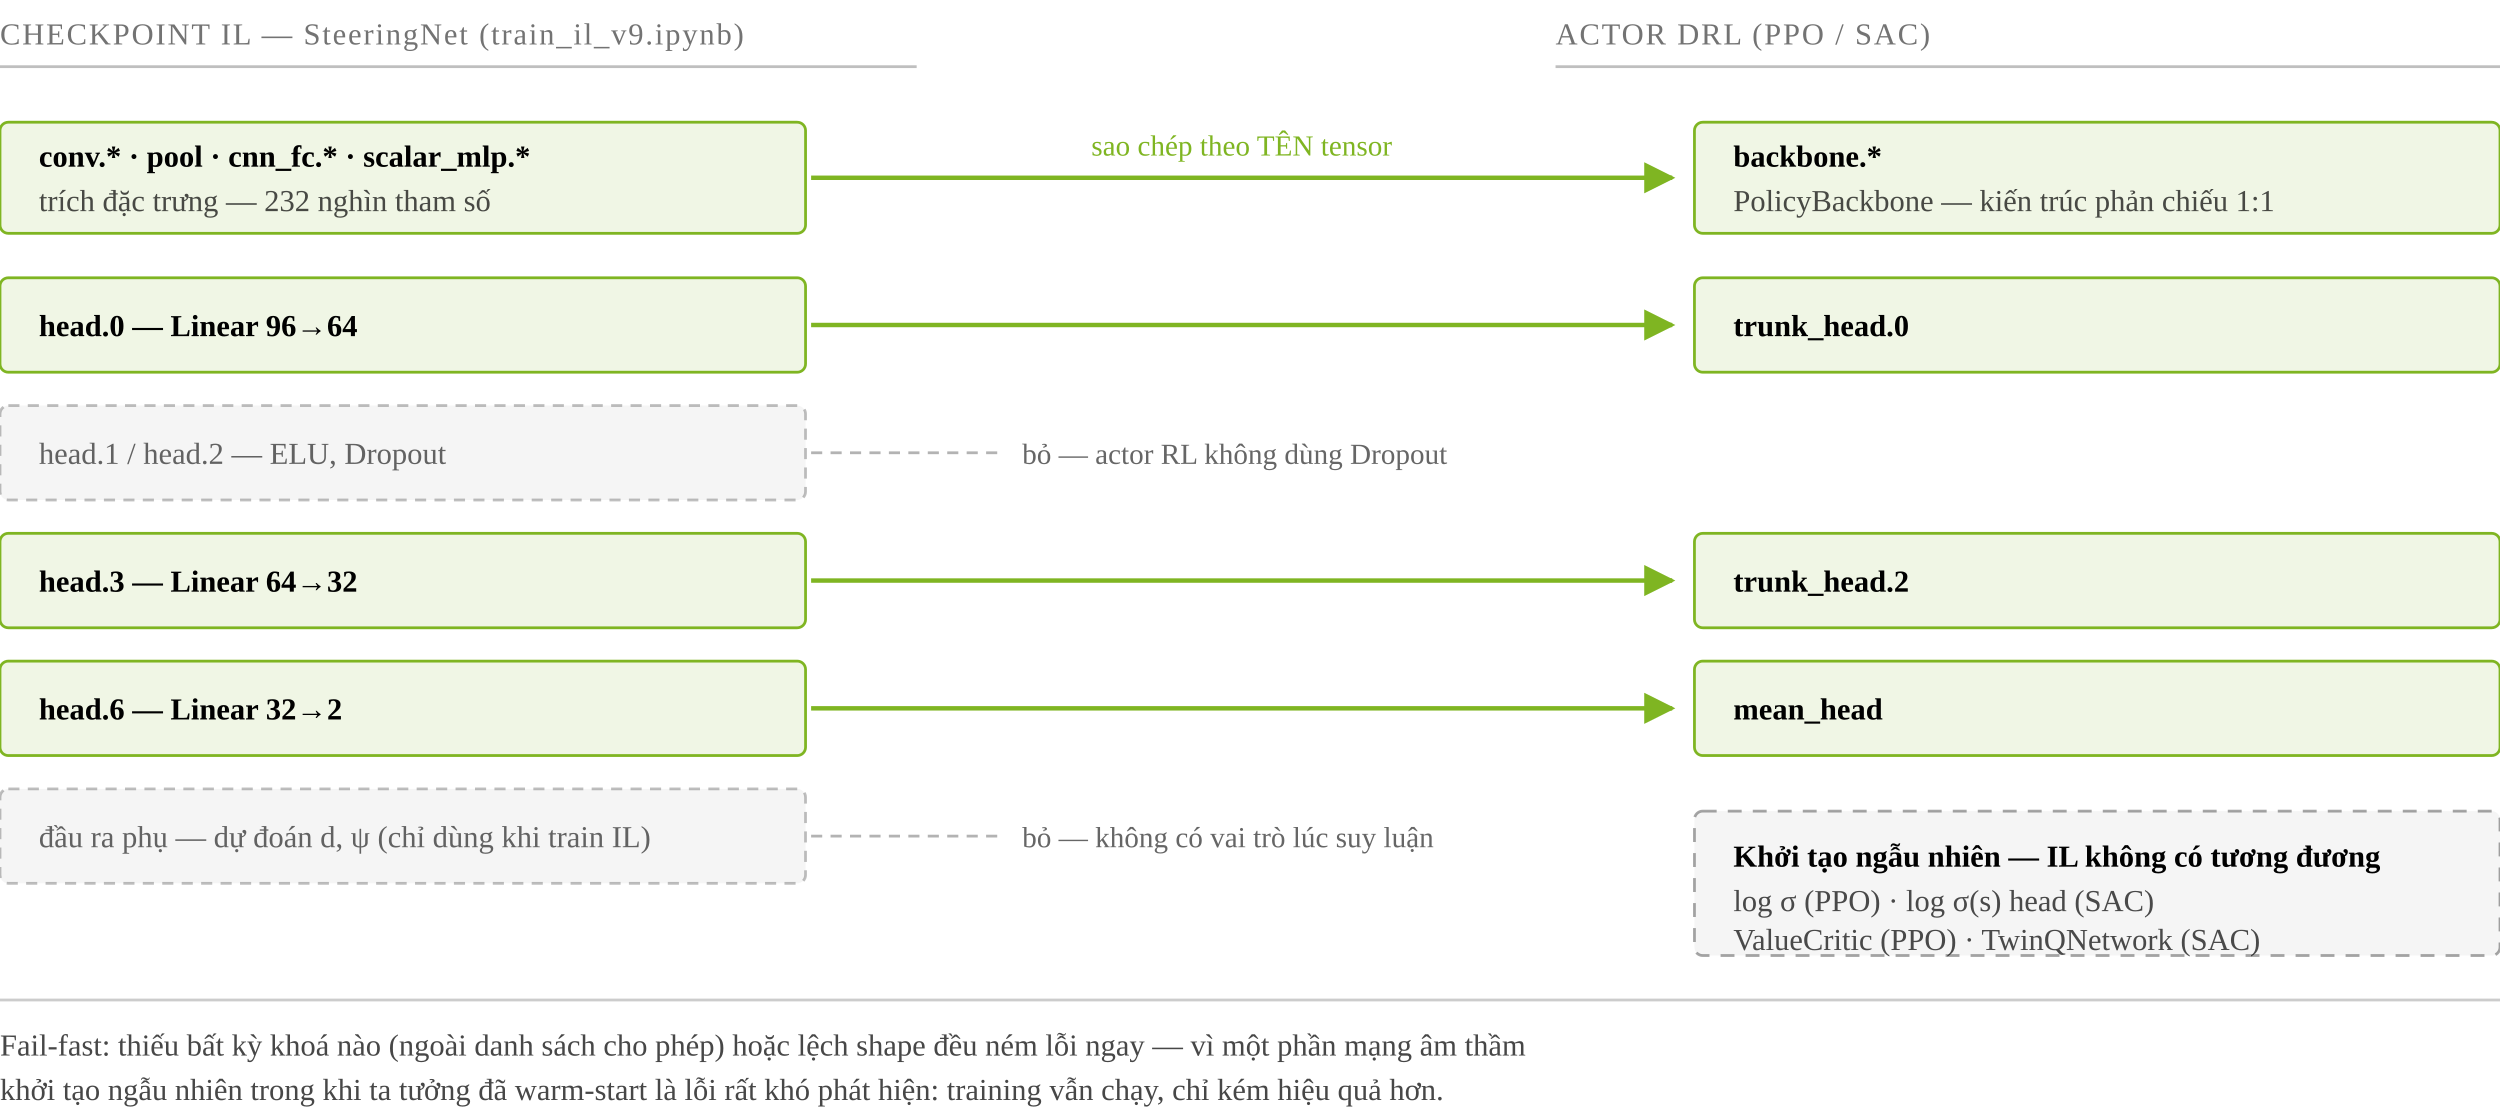
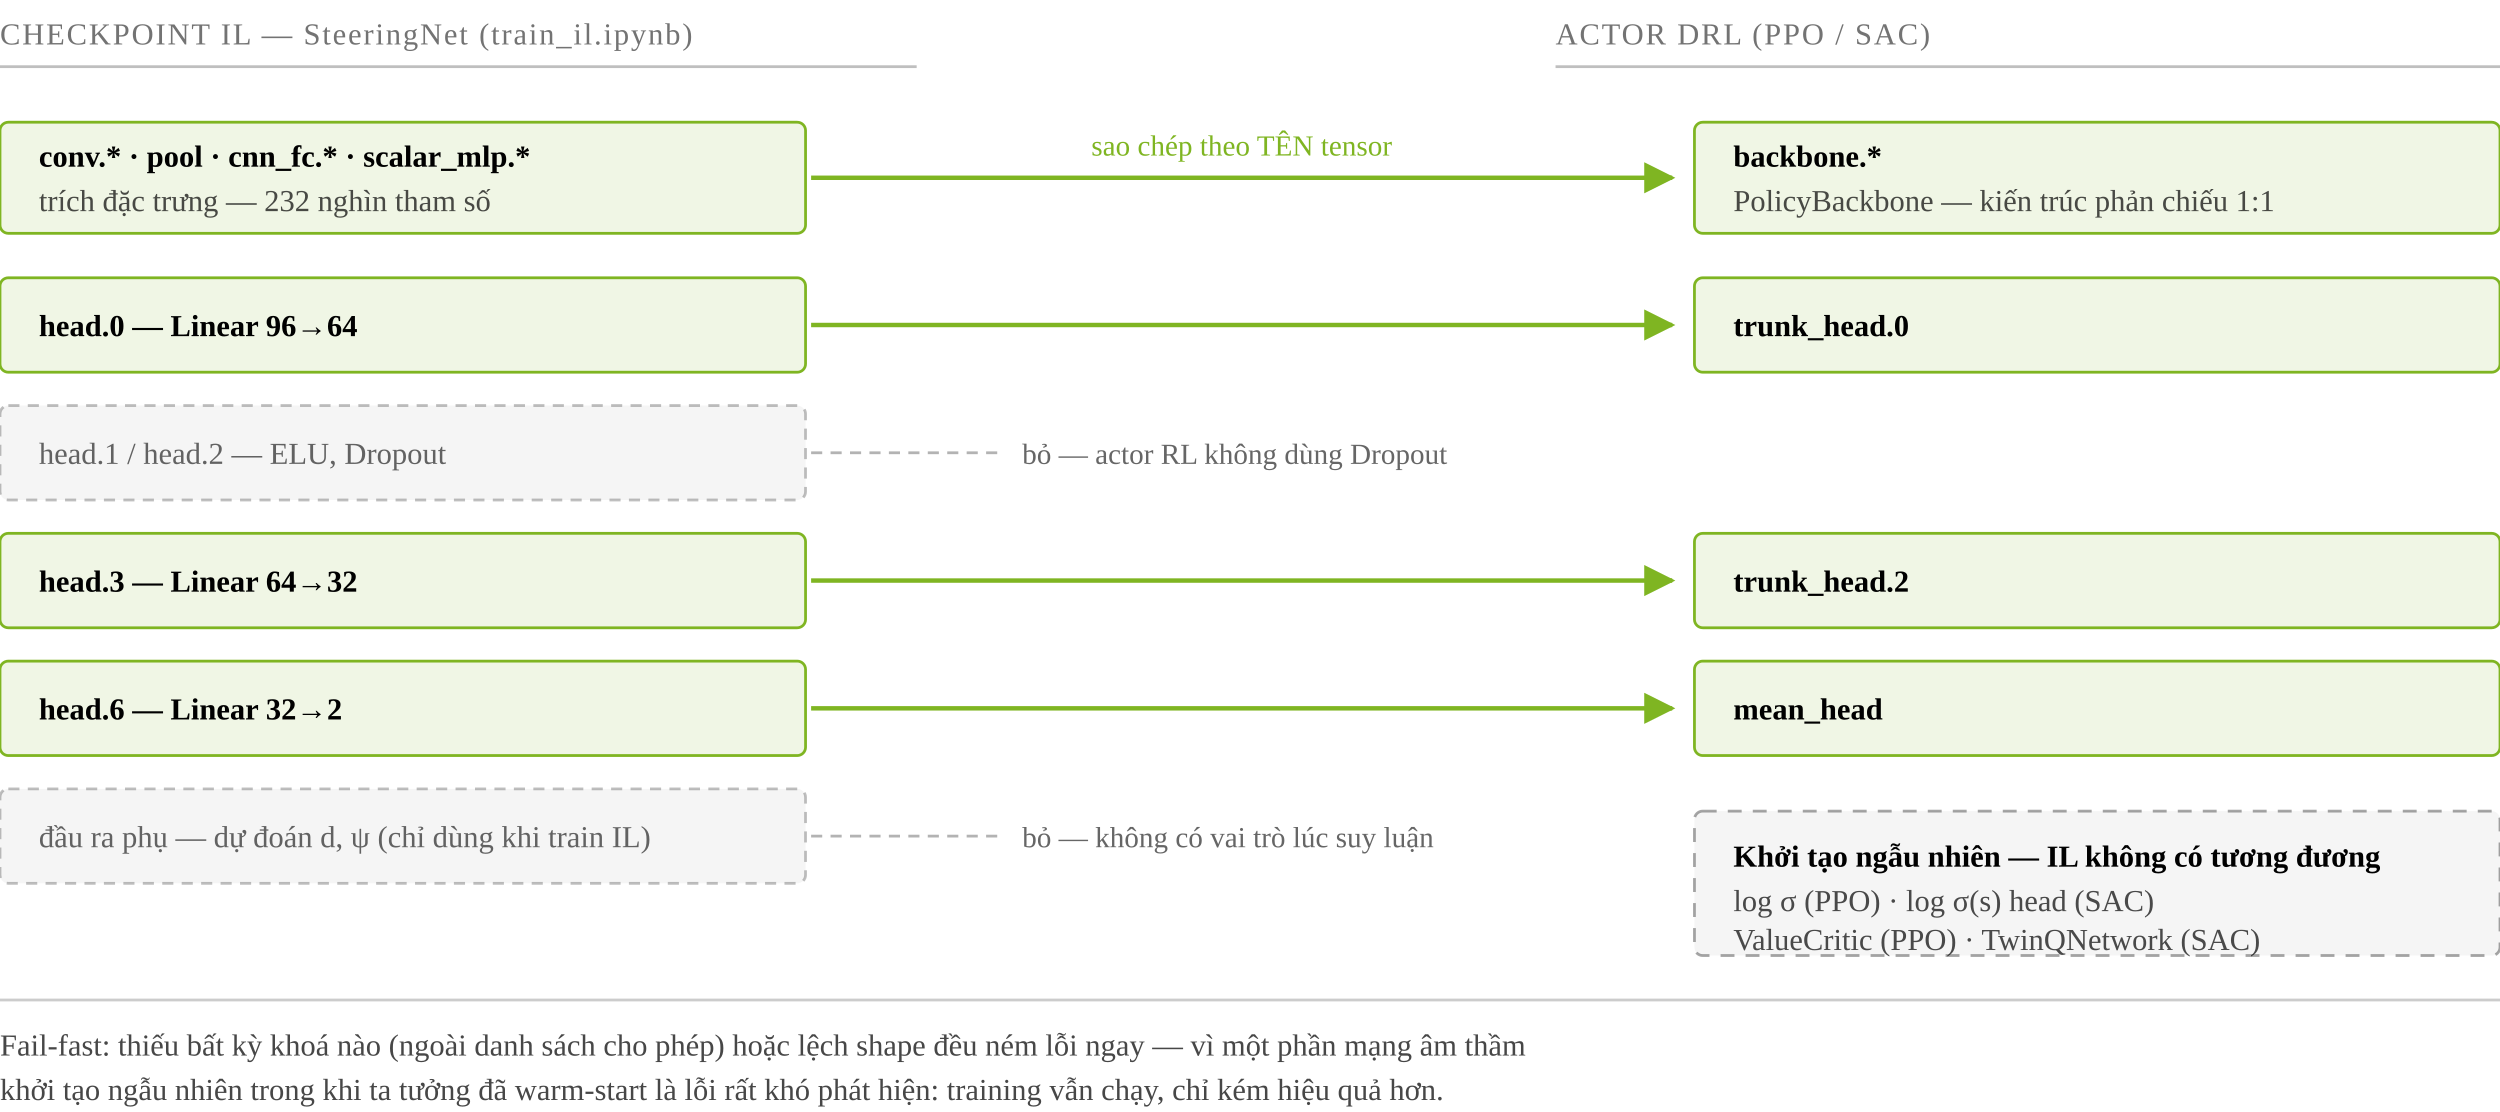
<svg xmlns="http://www.w3.org/2000/svg" viewBox="0 0 900 400" role="img" aria-label="Ánh xạ trọng số từ SteeringNet của bước học bắt chước sang actor học tăng cường: phần trích đặc trưng và hai lớp đầu được sao chép theo tên tensor, các đầu ra không có tương đương thì khởi tạo ngẫu nhiên">
  <defs>
    <marker id="f6-ag" viewBox="0 0 10 10" refX="9" refY="5" markerWidth="7" markerHeight="7" orient="auto-start-reverse">
      <path d="M 0 0 L 10 5 L 0 10 z" fill="#7FB522" />
    </marker>
    <marker id="f6-ar" viewBox="0 0 10 10" refX="9" refY="5" markerWidth="7" markerHeight="7" orient="auto-start-reverse">
      <path d="M 0 0 L 10 5 L 0 10 z" fill="currentColor" />
    </marker>
  </defs>
-   <text x="0" y="16" font-size="11" fill="currentColor" fill-opacity=".55" letter-spacing=".06em">CHECKPOINT IL — SteeringNet (train_il_v9.ipynb)</text>
+   <text x="0" y="16" font-size="11" fill="currentColor" fill-opacity=".55" letter-spacing=".06em">CHECKPOINT IL — SteeringNet (train_il.ipynb)</text>
  <text x="560" y="16" font-size="11" fill="currentColor" fill-opacity=".55" letter-spacing=".06em">ACTOR DRL (PPO / SAC)</text>
  <line x1="0" y1="24" x2="330" y2="24" stroke="currentColor" stroke-opacity=".25" />
  <line x1="560" y1="24" x2="900" y2="24" stroke="currentColor" stroke-opacity=".25" />
  <g font-size="11">
    <rect x="0" y="44" width="290" height="40" rx="3" fill="#7FB522" fill-opacity=".12" stroke="#7FB522" />
    <text x="14" y="60" font-weight="600" fill="currentColor">conv.* · pool · cnn_fc.* · scalar_mlp.*</text>
    <text x="14" y="76" fill="currentColor" fill-opacity=".7">trích đặc trưng — 232 nghìn tham số</text>
    <rect x="0" y="100" width="290" height="34" rx="3" fill="#7FB522" fill-opacity=".12" stroke="#7FB522" />
    <text x="14" y="121" font-weight="600" fill="currentColor">head.0 — Linear 96→64</text>
    <rect x="0" y="146" width="290" height="34" rx="3" fill="currentColor" fill-opacity=".04" stroke="currentColor" stroke-opacity=".25" stroke-dasharray="4 3" />
    <text x="14" y="167" fill="currentColor" fill-opacity=".6">head.1 / head.2 — ELU, Dropout</text>
    <rect x="0" y="192" width="290" height="34" rx="3" fill="#7FB522" fill-opacity=".12" stroke="#7FB522" />
    <text x="14" y="213" font-weight="600" fill="currentColor">head.3 — Linear 64→32</text>
    <rect x="0" y="238" width="290" height="34" rx="3" fill="#7FB522" fill-opacity=".12" stroke="#7FB522" />
    <text x="14" y="259" font-weight="600" fill="currentColor">head.6 — Linear 32→2</text>
    <rect x="0" y="284" width="290" height="34" rx="3" fill="currentColor" fill-opacity=".04" stroke="currentColor" stroke-opacity=".25" stroke-dasharray="4 3" />
    <text x="14" y="305" fill="currentColor" fill-opacity=".6">đầu ra phụ — dự đoán d, ψ (chỉ dùng khi train IL)</text>
    <rect x="610" y="44" width="290" height="40" rx="3" fill="#7FB522" fill-opacity=".12" stroke="#7FB522" />
    <text x="624" y="60" font-weight="600" fill="currentColor">backbone.*</text>
    <text x="624" y="76" fill="currentColor" fill-opacity=".7">PolicyBackbone — kiến trúc phản chiếu 1:1</text>
    <rect x="610" y="100" width="290" height="34" rx="3" fill="#7FB522" fill-opacity=".12" stroke="#7FB522" />
    <text x="624" y="121" font-weight="600" fill="currentColor">trunk_head.0</text>
    <rect x="610" y="192" width="290" height="34" rx="3" fill="#7FB522" fill-opacity=".12" stroke="#7FB522" />
    <text x="624" y="213" font-weight="600" fill="currentColor">trunk_head.2</text>
    <rect x="610" y="238" width="290" height="34" rx="3" fill="#7FB522" fill-opacity=".12" stroke="#7FB522" />
    <text x="624" y="259" font-weight="600" fill="currentColor">mean_head</text>
    <rect x="610" y="292" width="290" height="52" rx="3" fill="currentColor" fill-opacity=".04" stroke="currentColor" stroke-opacity=".35" stroke-dasharray="5 4" />
    <text x="624" y="312" font-weight="600" fill="currentColor">Khởi tạo ngẫu nhiên — IL không có tương đương</text>
    <text x="624" y="328" fill="currentColor" fill-opacity=".7">log σ (PPO) · log σ(s) head (SAC)</text>
    <text x="624" y="342" fill="currentColor" fill-opacity=".7">ValueCritic (PPO) · TwinQNetwork (SAC)</text>
  </g>
  <g stroke="#7FB522" stroke-width="1.6" fill="none">
    <line x1="292" y1="64" x2="602" y2="64" marker-end="url(#f6-ag)" />
    <line x1="292" y1="117" x2="602" y2="117" marker-end="url(#f6-ag)" />
    <line x1="292" y1="209" x2="602" y2="209" marker-end="url(#f6-ag)" />
    <line x1="292" y1="255" x2="602" y2="255" marker-end="url(#f6-ag)" />
  </g>
  <text x="447" y="56" font-size="10.5" text-anchor="middle" fill="#7FB522">sao chép theo TÊN tensor</text>
  <line x1="292" y1="163" x2="360" y2="163" stroke="currentColor" stroke-opacity=".3" stroke-dasharray="4 3" />
  <text x="368" y="167" font-size="10.5" fill="currentColor" fill-opacity=".6">bỏ — actor RL không dùng Dropout</text>
  <line x1="292" y1="301" x2="360" y2="301" stroke="currentColor" stroke-opacity=".3" stroke-dasharray="4 3" />
  <text x="368" y="305" font-size="10.5" fill="currentColor" fill-opacity=".6">bỏ — không có vai trò lúc suy luận</text>
  <line x1="0" y1="360" x2="900" y2="360" stroke="currentColor" stroke-opacity=".2" />
  <text x="0" y="380" font-size="11" fill="currentColor" fill-opacity=".72">Fail-fast: thiếu bất kỳ khoá nào (ngoài danh sách cho phép) hoặc lệch shape đều ném lỗi ngay — vì một phần mạng âm thầm</text>
  <text x="0" y="396" font-size="11" fill="currentColor" fill-opacity=".72">khởi tạo ngẫu nhiên trong khi ta tưởng đã warm-start là lỗi rất khó phát hiện: training vẫn chạy, chỉ kém hiệu quả hơn.</text>
</svg>
